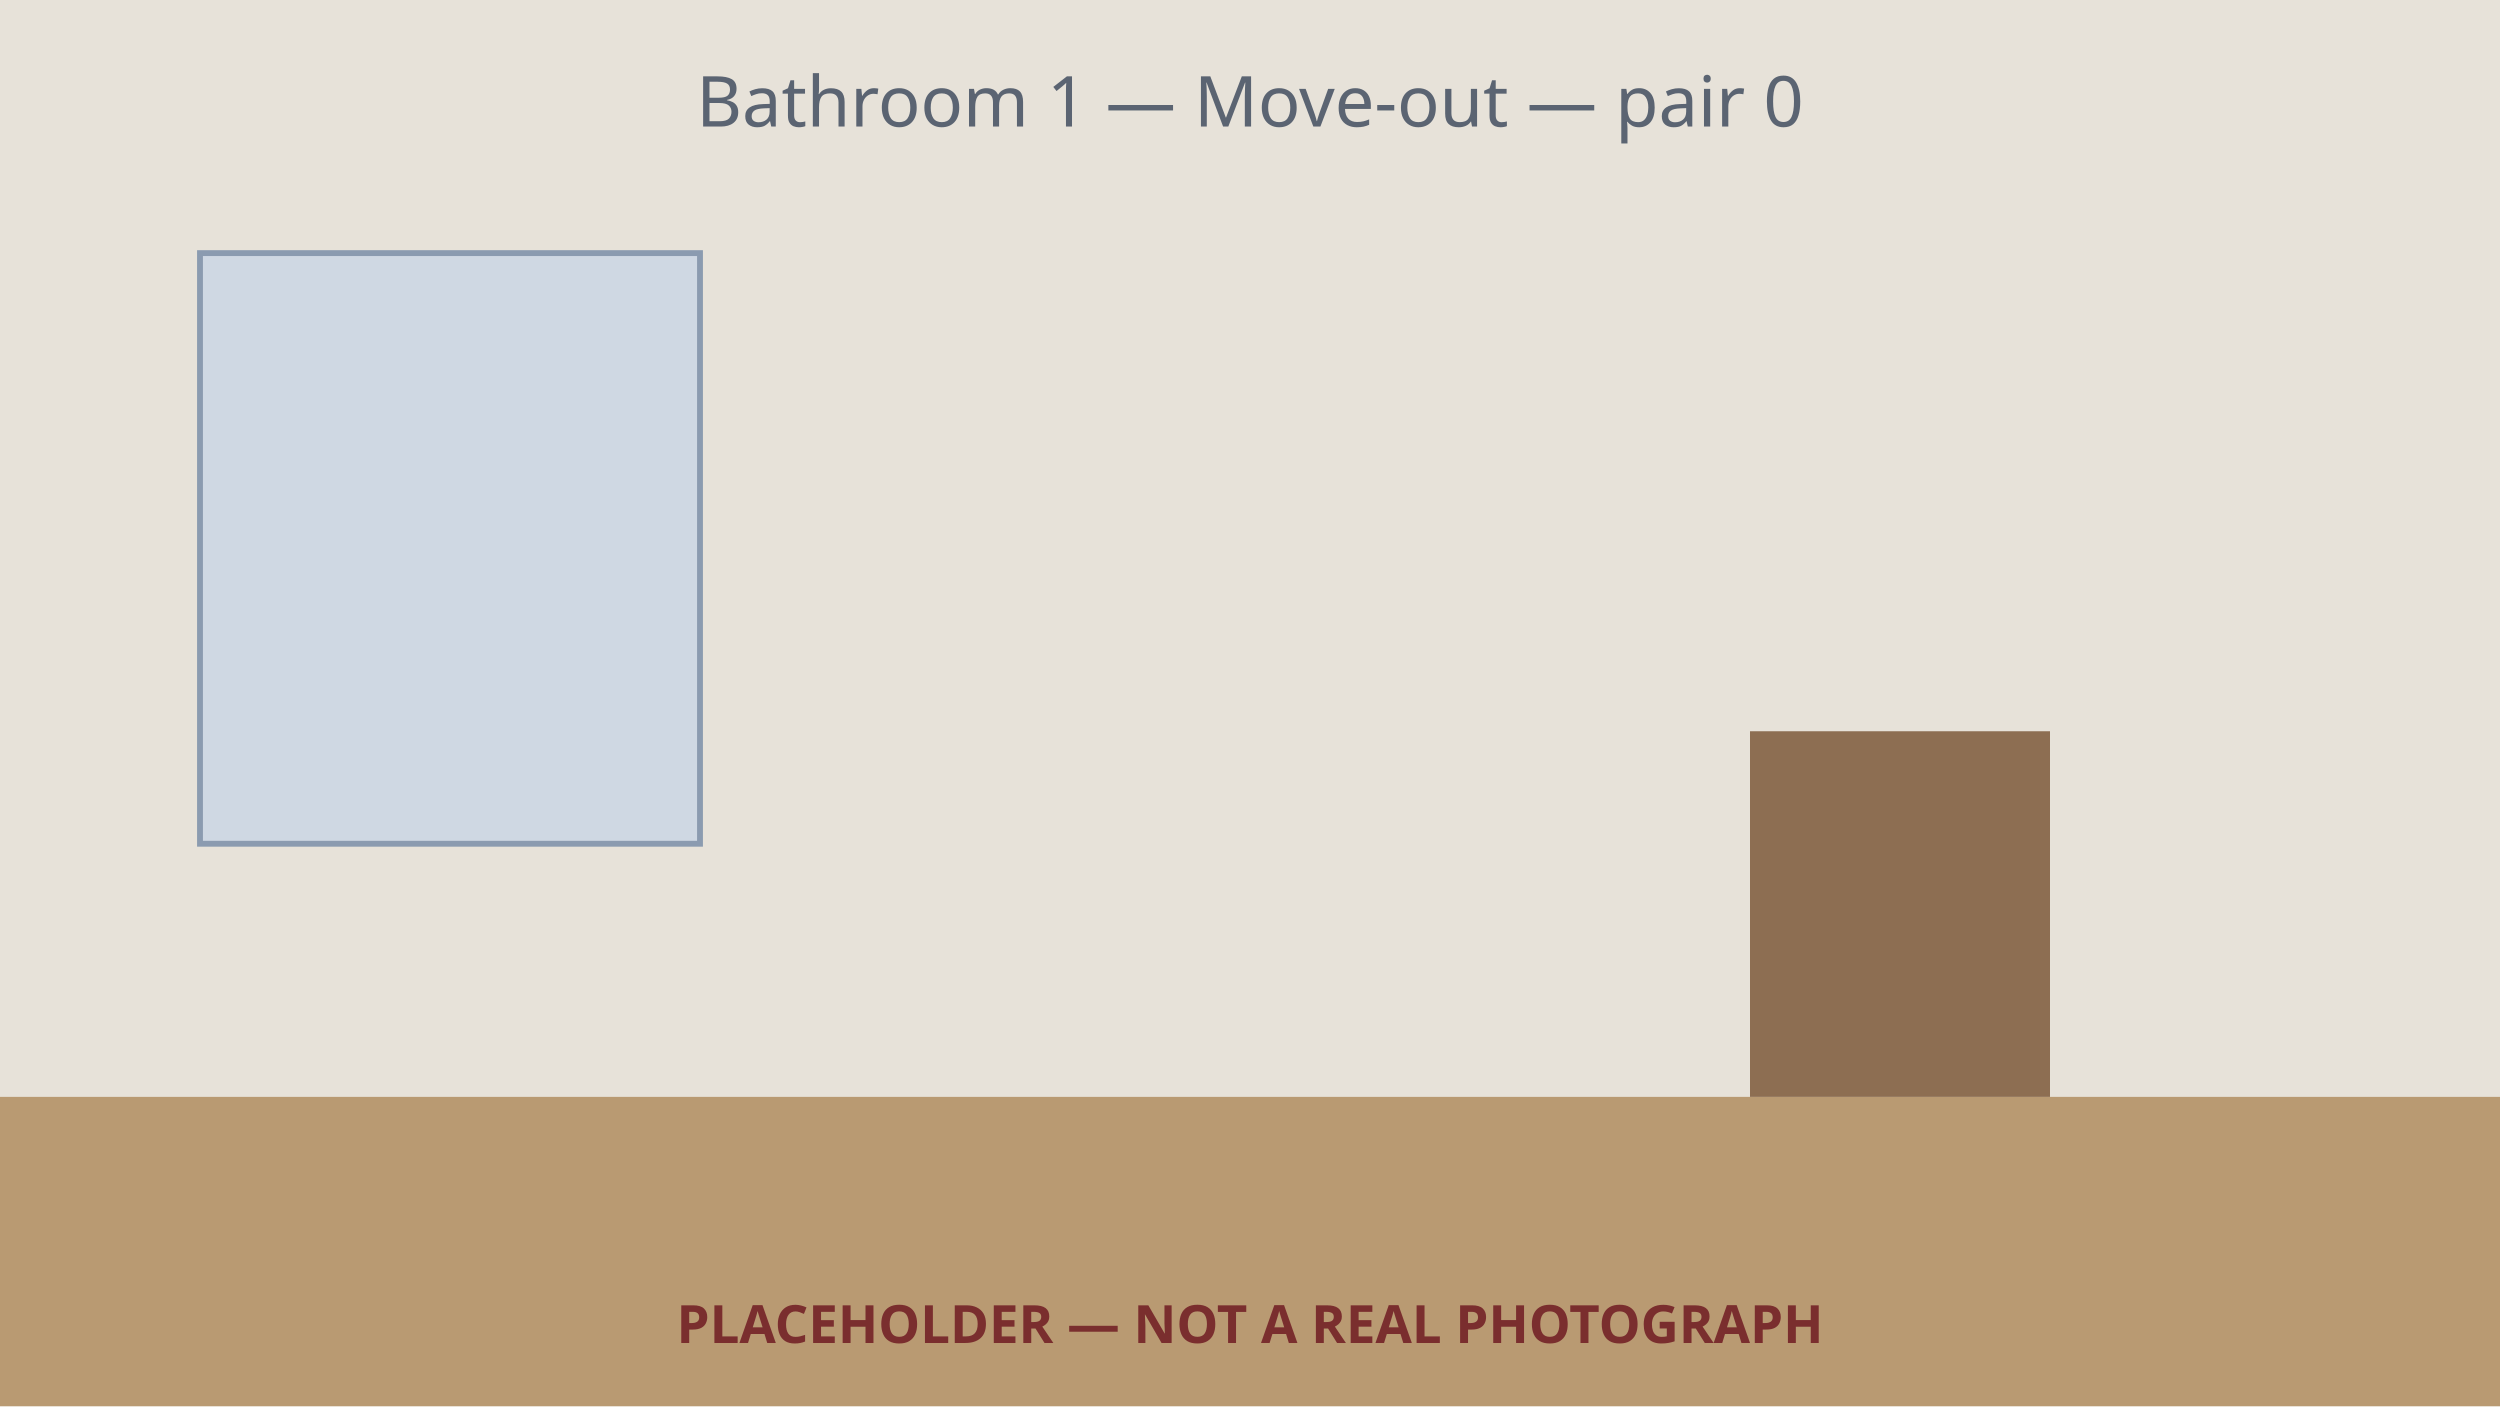
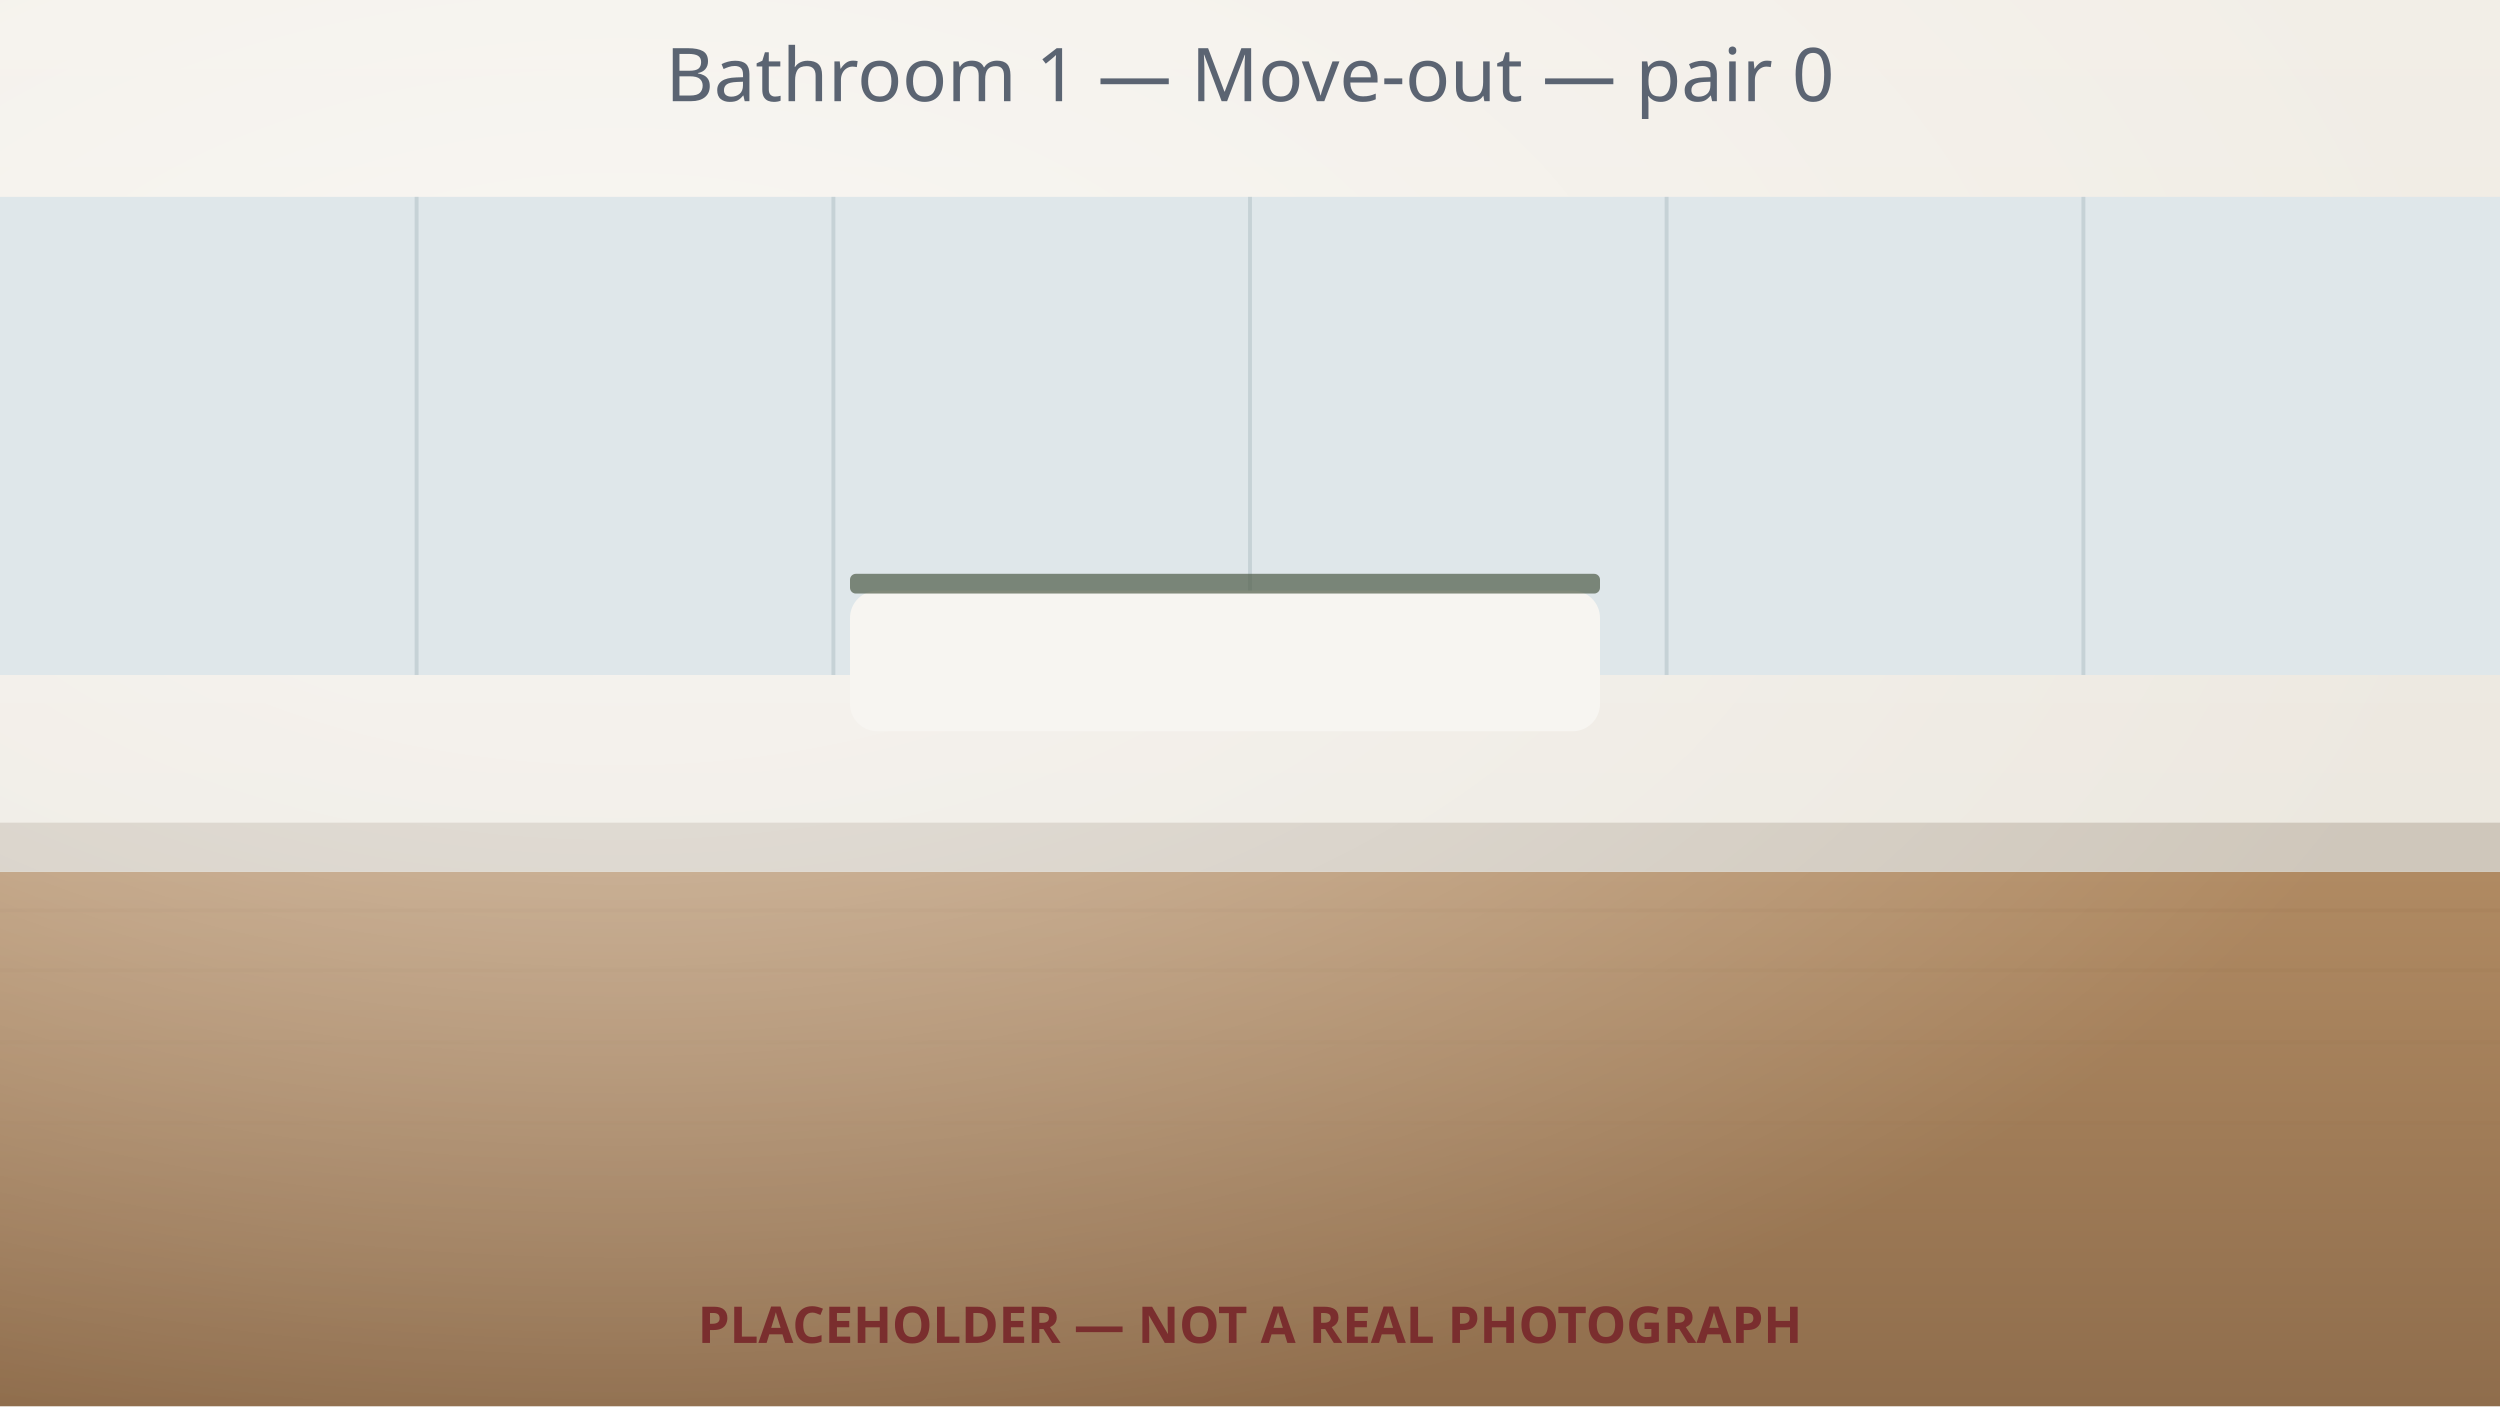
<svg xmlns="http://www.w3.org/2000/svg" width="1280" height="720" viewBox="0 0 1280 720" role="img">
-   <rect width="1280" height="720" fill="#e7e2d9" />
-   <rect y="561.6" width="1280" height="158.4" fill="#b99a72" />
-   <rect x="102.4" y="129.6" width="256" height="302.4" fill="#cfd8e3" stroke="#8b9bb0" stroke-width="3" />
-   <rect x="896" y="374.4" width="153.6" height="187.2" fill="#8d6e52" />
-   <text x="640" y="64.8" font-family="system-ui, sans-serif" font-size="36" fill="#5b6472" text-anchor="middle">Bathroom 1 — Move-out — pair 0</text>
-   <text x="640" y="687.6" font-family="system-ui, sans-serif" font-size="27" fill="#7a2e2e" text-anchor="middle" font-weight="600">PLACEHOLDER — NOT A REAL PHOTOGRAPH</text>
+   <defs>
+     <linearGradient id="wallg" x1="0" y1="0" x2="0" y2="1">
+       <stop offset="0" stop-color="#f2eee7" />
+       <stop offset="1" stop-color="#e8e3da" />
+     </linearGradient>
+     <linearGradient id="floorg" x1="0" y1="0" x2="0" y2="1">
+       <stop offset="0" stop-color="#b08a62" />
+       <stop offset="1" stop-color="#8f6d4c" />
+     </linearGradient>
+     <radialGradient id="daylight" cx="0.25" cy="0.3" r="0.75">
+       <stop offset="0" stop-color="#ffffff" stop-opacity="0.55" />
+       <stop offset="1" stop-color="#ffffff" stop-opacity="0" />
+     </radialGradient>
+     <radialGradient id="stain" cx="0.5" cy="0.5" r="0.5">
+       <stop offset="0" stop-color="#5a3a22" stop-opacity="0.85" />
+       <stop offset="0.6" stop-color="#6b4a2f" stop-opacity="0.55" />
+       <stop offset="1" stop-color="#6b4a2f" stop-opacity="0" />
+     </radialGradient>
+   </defs>
+   <rect width="1280" height="720" fill="url(#wallg)" />
+   <path d="M0 446.4 L1280.0 446.4 L1280.0 720 L0 720 Z" fill="url(#floorg)" />
+   <line x1="0" y1="466.2" x2="1280" y2="466.2" stroke="#9a765230" stroke-width="2" />
+   <line x1="0" y1="496.8" x2="1280" y2="496.8" stroke="#9a765230" stroke-width="2" />
+   <line x1="0" y1="533.6" x2="1280" y2="533.6" stroke="#9a765230" stroke-width="2" />
+   <line x1="0" y1="574.9" x2="1280" y2="574.9" stroke="#9a765230" stroke-width="2" />
+   <line x1="0" y1="620.1" x2="1280" y2="620.1" stroke="#9a765230" stroke-width="2" />
+   <line x1="0" y1="668.6" x2="1280" y2="668.6" stroke="#9a765230" stroke-width="2" />
+   <rect x="0" y="421.2" width="1280" height="25.2" fill="#cfc7bb" />
+   <rect width="1280" height="720" fill="url(#daylight)" />
+   <rect x="0.0" y="100.8" width="1280.0" height="244.8" fill="#dfe7ea" />
+   <line x1="213.3" y1="100.8" x2="213.3" y2="345.6" stroke="#c6d2d6" stroke-width="2" />
+   <line x1="426.7" y1="100.8" x2="426.7" y2="345.6" stroke="#c6d2d6" stroke-width="2" />
+   <line x1="640.0" y1="100.8" x2="640.0" y2="345.6" stroke="#c6d2d6" stroke-width="2" />
+   <line x1="853.3" y1="100.8" x2="853.3" y2="345.6" stroke="#c6d2d6" stroke-width="2" />
+   <line x1="1066.7" y1="100.8" x2="1066.7" y2="345.6" stroke="#c6d2d6" stroke-width="2" />
+   <rect x="435.2" y="302.4" width="384.0" height="72.0" rx="14" fill="#f7f5f1" />
+   <rect x="435.2" y="293.8" width="384.0" height="10.1" rx="3" fill="#4f5b47" opacity="0.7" />
+   <text x="640" y="51.8" font-family="system-ui, sans-serif" font-size="38" fill="#5b6472" text-anchor="middle">Bathroom 1 — Move-out — pair 0</text>
+   <text x="640" y="687.6" font-family="system-ui, sans-serif" font-size="26" fill="#7a2e2e" text-anchor="middle" font-weight="600">PLACEHOLDER — NOT A REAL PHOTOGRAPH</text>
</svg>
